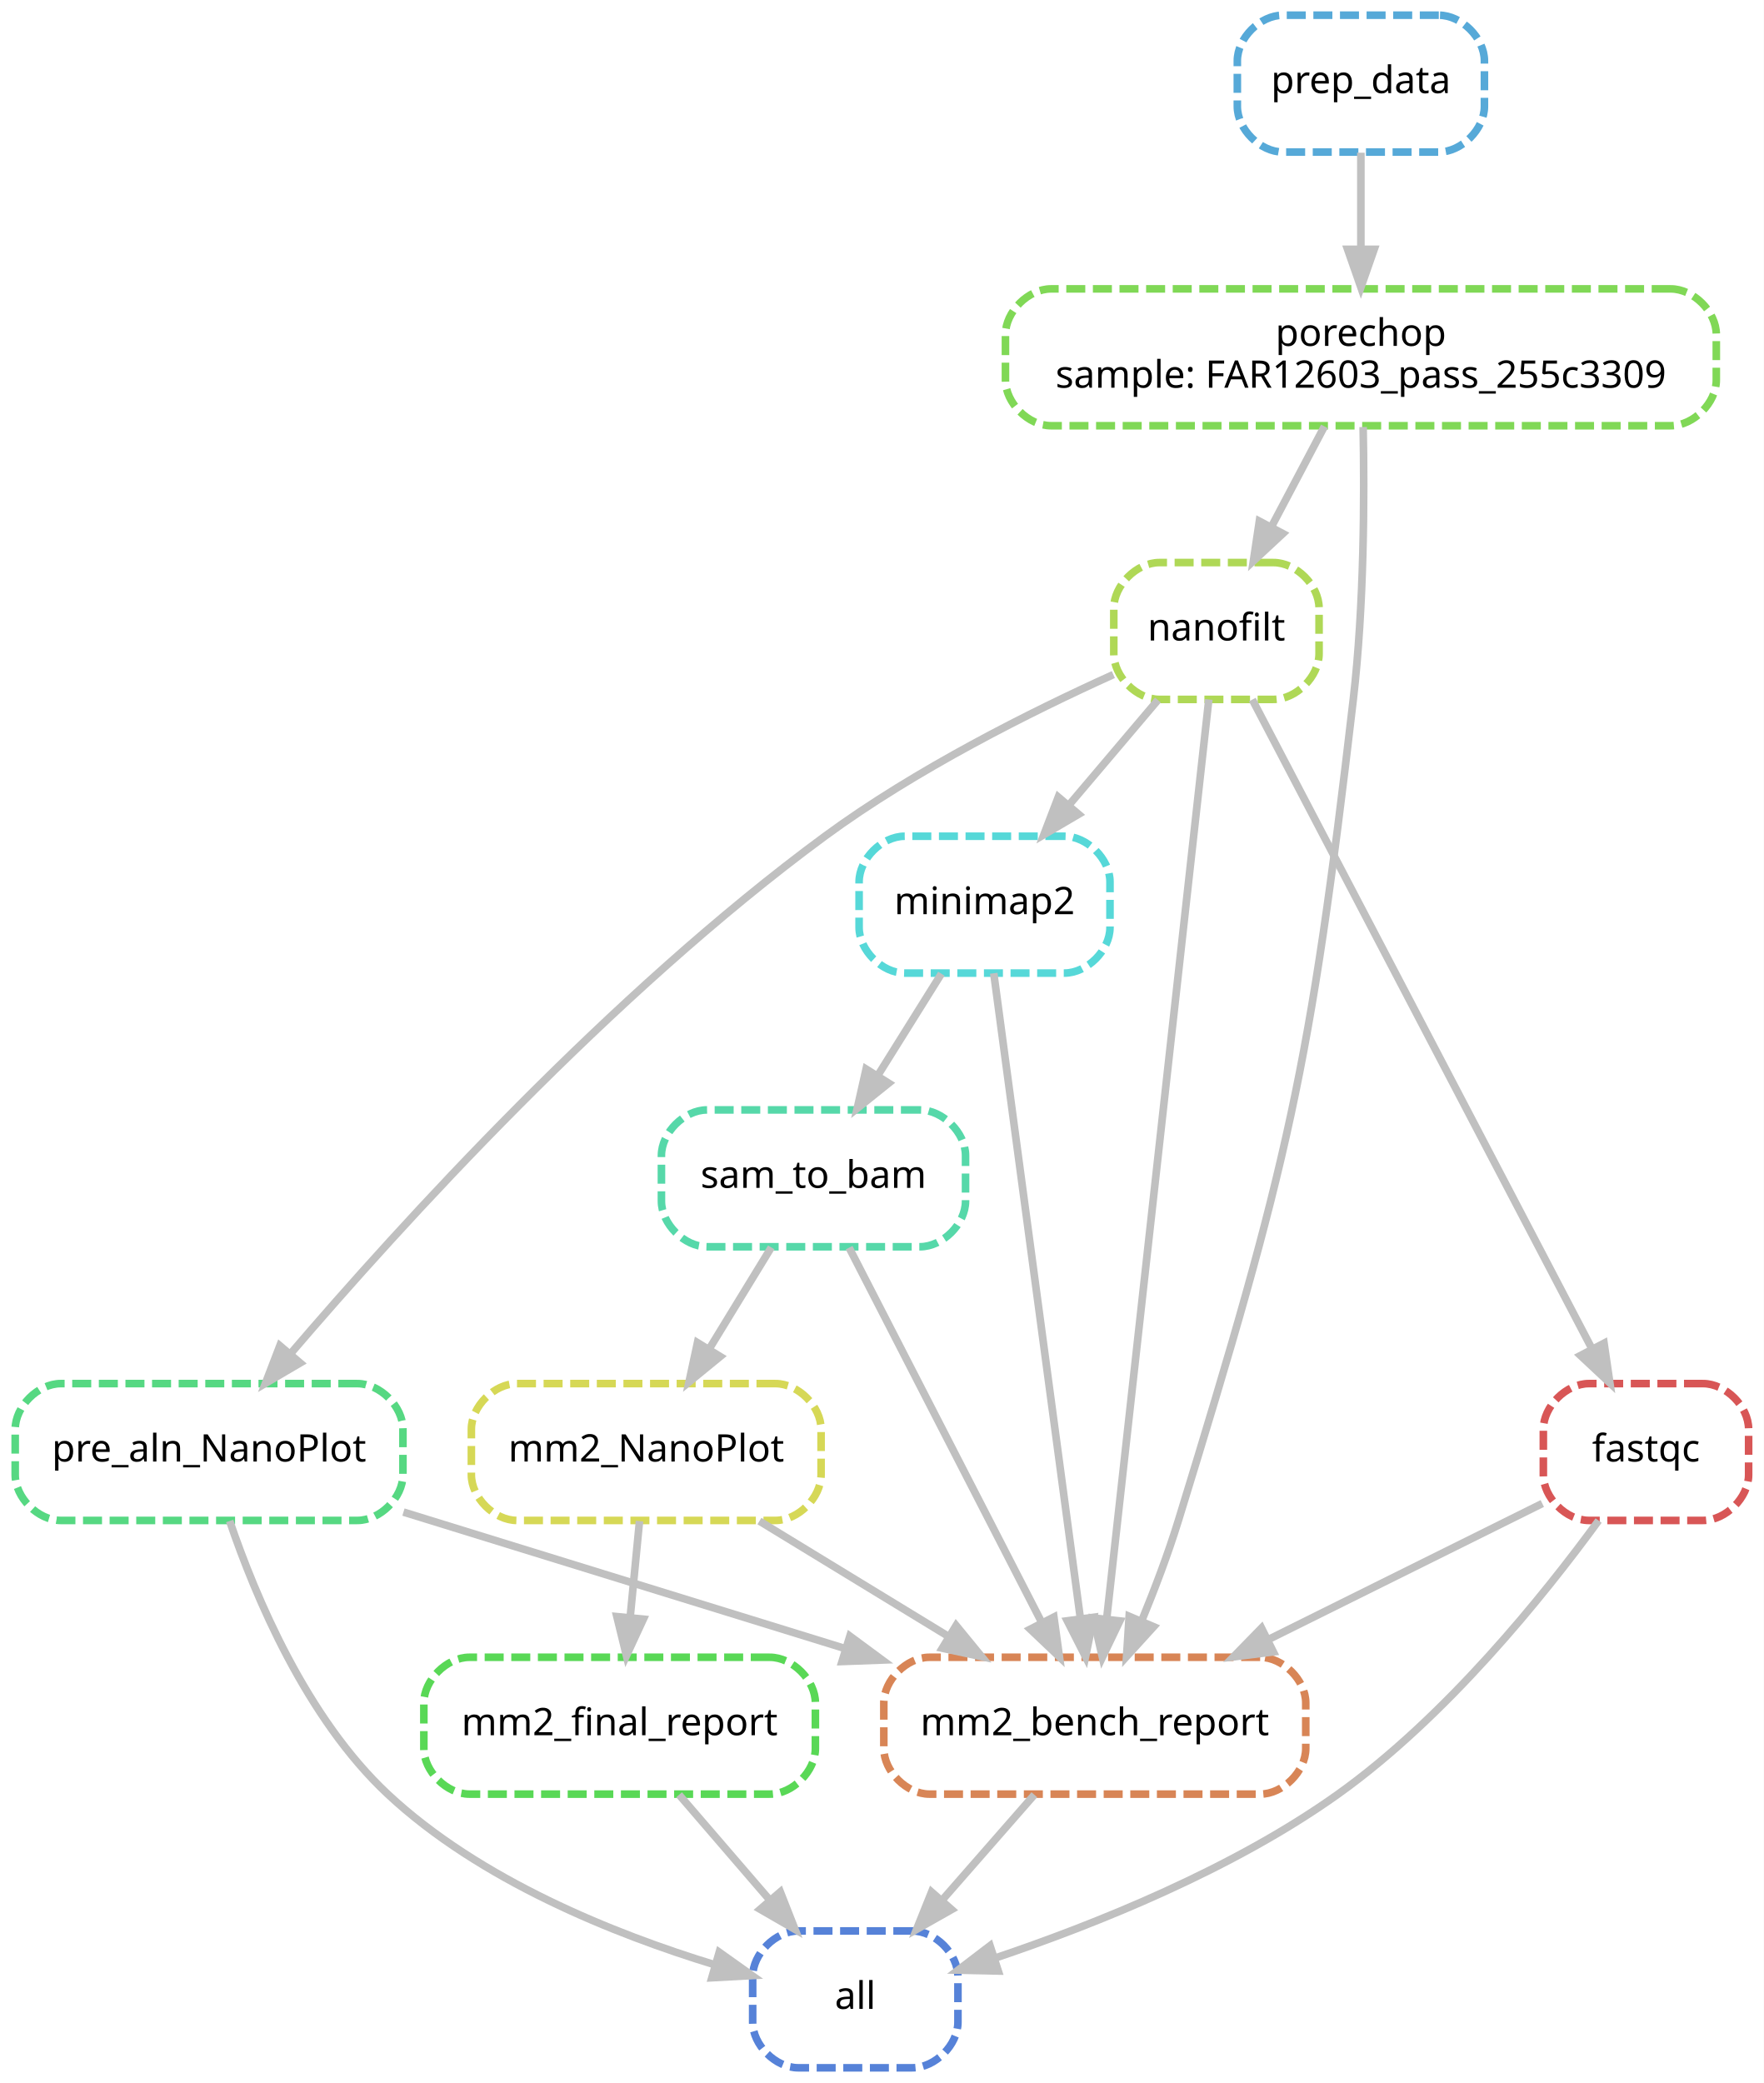
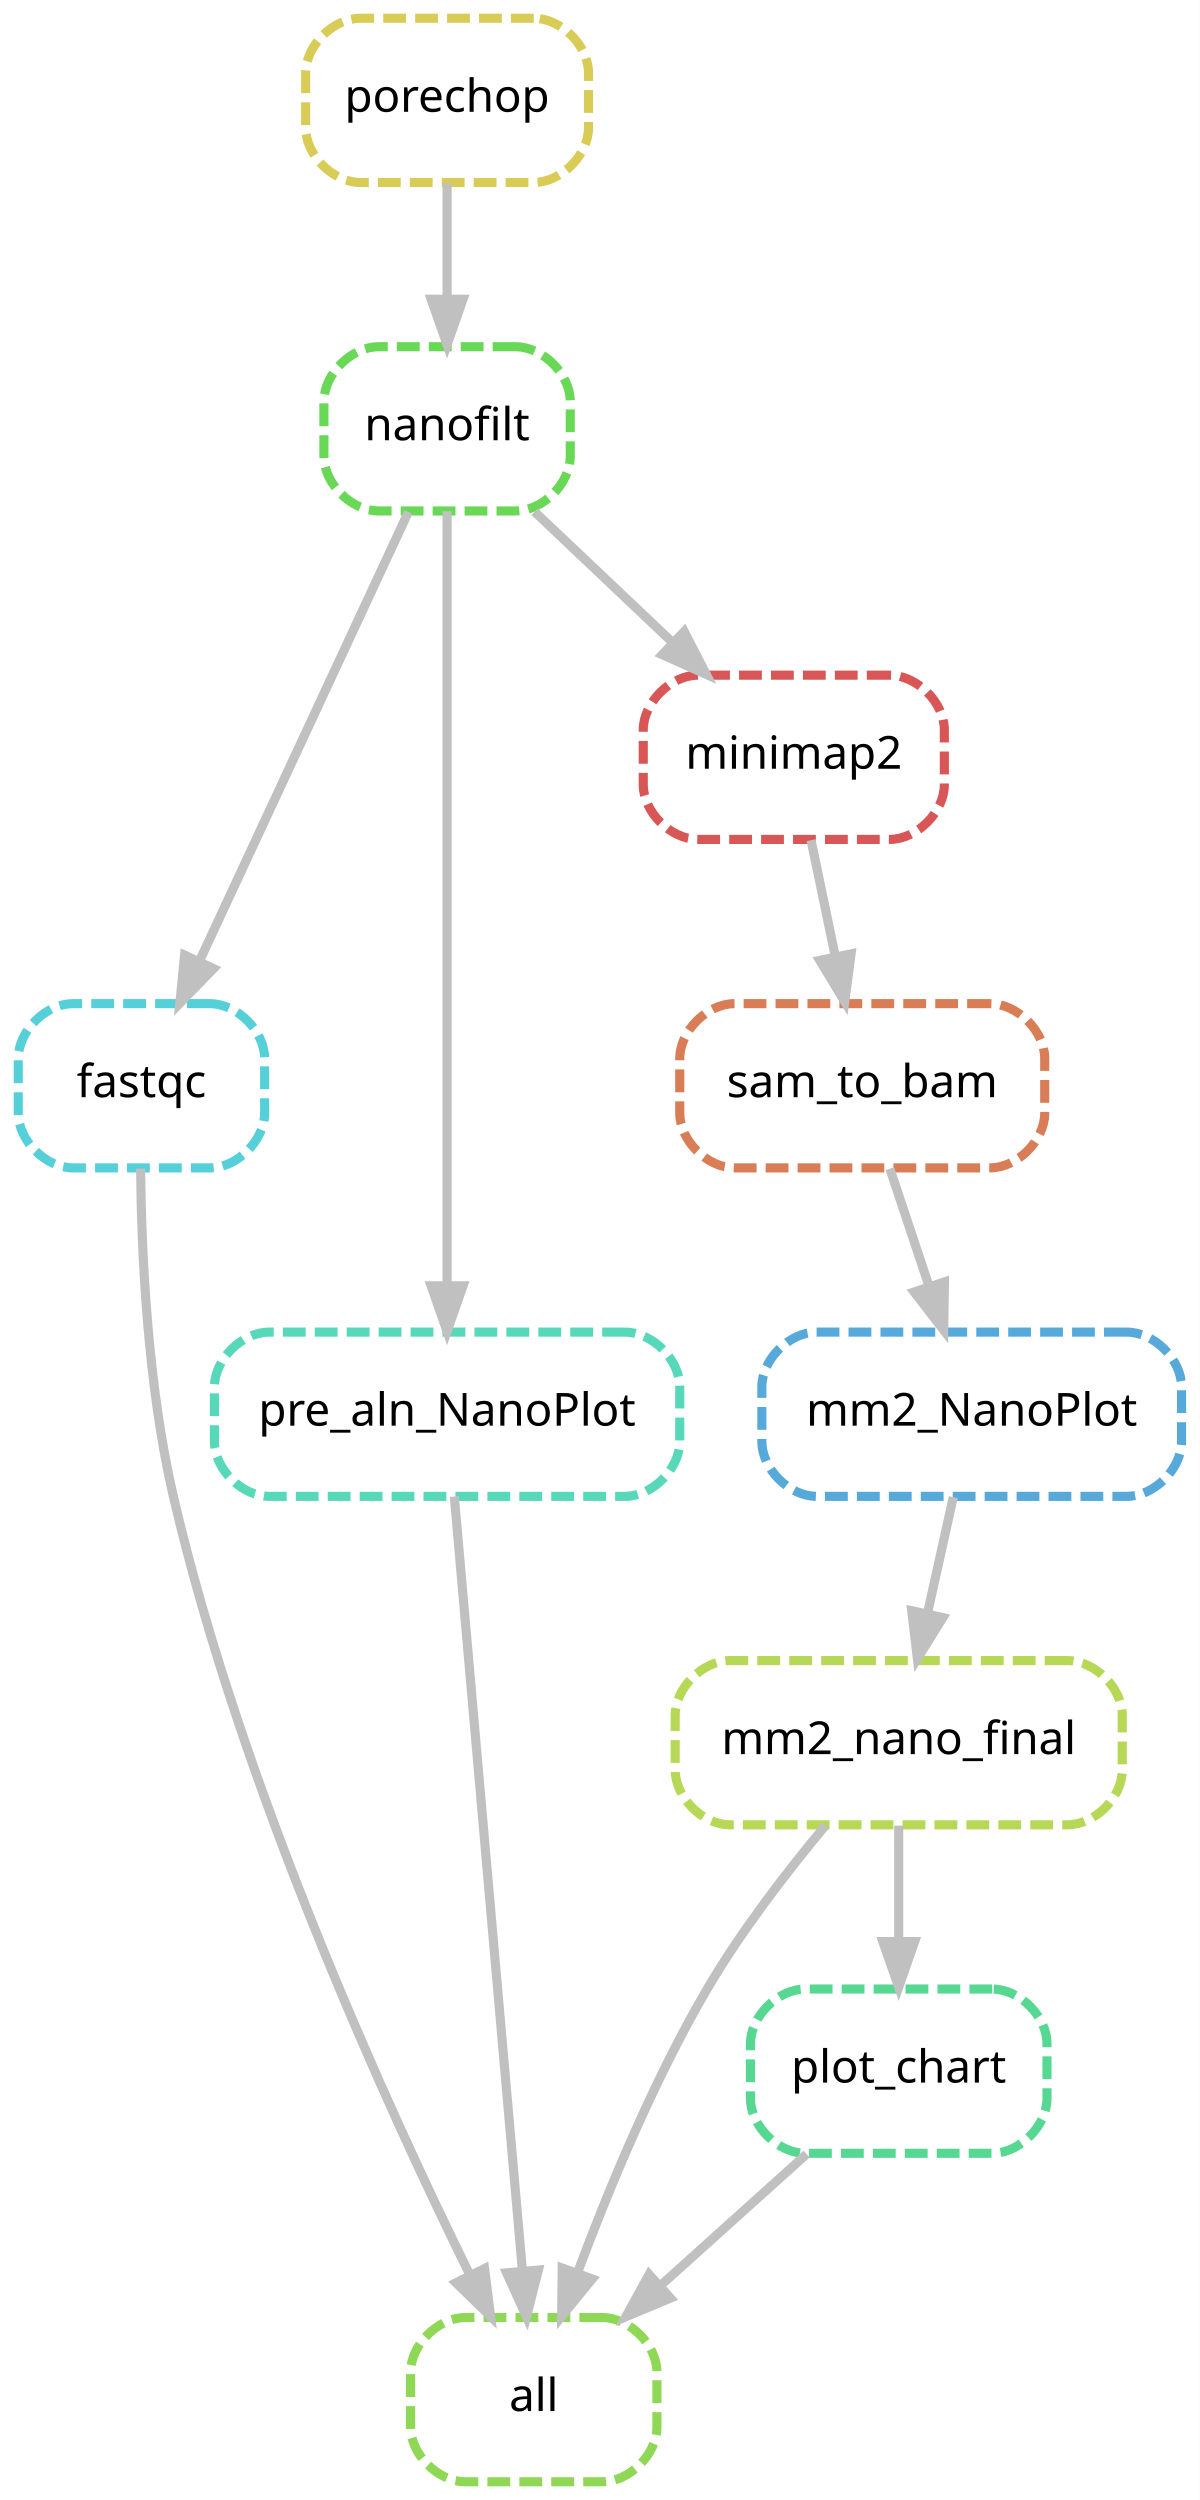
- <svg xmlns="http://www.w3.org/2000/svg" width="464pt" height="548pt" viewBox="0.00 0.00 464.00 548.00">
+ <svg xmlns="http://www.w3.org/2000/svg" width="263pt" height="548pt" viewBox="0.00 0.00 263.00 548.00">
  <g id="graph0" class="graph" transform="scale(1 1) rotate(0) translate(4 544)">
-     <polygon fill="#ffffff" stroke="transparent" points="-4,4 -4,-544 460,-544 460,4 -4,4" />
+     <polygon fill="#ffffff" stroke="transparent" points="-4,4 -4,-544 259,-544 259,4 -4,4" />
    <g id="node1" class="node">
-       <path fill="none" stroke="#5682d8" stroke-width="2" stroke-dasharray="5,2" d="M236,-36C236,-36 206,-36 206,-36 200,-36 194,-30 194,-24 194,-24 194,-12 194,-12 194,-6 200,0 206,0 206,0 236,0 236,0 242,0 248,-6 248,-12 248,-12 248,-24 248,-24 248,-30 242,-36 236,-36" />
-       <text text-anchor="middle" x="221" y="-15.5" font-family="sans" font-size="10.00" fill="#000000">all</text>
+       <path fill="none" stroke="#8fd856" stroke-width="2" stroke-dasharray="5,2" d="M128,-36C128,-36 98,-36 98,-36 92,-36 86,-30 86,-24 86,-24 86,-12 86,-12 86,-6 92,0 98,0 98,0 128,0 128,0 134,0 140,-6 140,-12 140,-12 140,-24 140,-24 140,-30 134,-36 128,-36" />
+       <text text-anchor="middle" x="113" y="-15.5" font-family="sans" font-size="10.00" fill="#000000">all</text>
    </g>
    <g id="node2" class="node">
-       <path fill="none" stroke="#d85656" stroke-width="2" stroke-dasharray="5,2" d="M444,-180C444,-180 414,-180 414,-180 408,-180 402,-174 402,-168 402,-168 402,-156 402,-156 402,-150 408,-144 414,-144 414,-144 444,-144 444,-144 450,-144 456,-150 456,-156 456,-156 456,-168 456,-168 456,-174 450,-180 444,-180" />
-       <text text-anchor="middle" x="429" y="-159.5" font-family="sans" font-size="10.00" fill="#000000">fastqc</text>
+       <path fill="none" stroke="#56d0d8" stroke-width="2" stroke-dasharray="5,2" d="M42,-324C42,-324 12,-324 12,-324 6,-324 0,-318 0,-312 0,-312 0,-300 0,-300 0,-294 6,-288 12,-288 12,-288 42,-288 42,-288 48,-288 54,-294 54,-300 54,-300 54,-312 54,-312 54,-318 48,-324 42,-324" />
+       <text text-anchor="middle" x="27" y="-303.5" font-family="sans" font-size="10.00" fill="#000000">fastqc</text>
    </g>
    <g id="edge1" class="edge">
-       <path fill="none" stroke="#c0c0c0" stroke-width="2" d="M416.536,-143.968C402.027,-124.099 376.4,-92.276 348,-72 320.335,-52.249 284.327,-37.805 257.721,-28.851" />
-       <polygon fill="#c0c0c0" stroke="#c0c0c0" stroke-width="2" points="258.614,-25.461 248.021,-25.689 256.444,-32.116 258.614,-25.461" />
-     </g>
-     <g id="node11" class="node">
-       <path fill="none" stroke="#d88556" stroke-width="2" stroke-dasharray="5,2" d="M327.5,-108C327.5,-108 240.5,-108 240.5,-108 234.5,-108 228.5,-102 228.5,-96 228.5,-96 228.5,-84 228.5,-84 228.5,-78 234.5,-72 240.5,-72 240.5,-72 327.5,-72 327.5,-72 333.5,-72 339.5,-78 339.5,-84 339.5,-84 339.5,-96 339.5,-96 339.5,-102 333.5,-108 327.5,-108" />
-       <text text-anchor="middle" x="284" y="-87.5" font-family="sans" font-size="10.00" fill="#000000">mm2_bench_report</text>
-     </g>
-     <g id="edge13" class="edge">
-       <path fill="none" stroke="#c0c0c0" stroke-width="2" d="M401.727,-148.457C381.448,-138.388 353.31,-124.416 329.627,-112.656" />
-       <polygon fill="#c0c0c0" stroke="#c0c0c0" stroke-width="2" points="330.974,-109.417 320.461,-108.105 327.861,-115.687 330.974,-109.417" />
+       <path fill="none" stroke="#c0c0c0" stroke-width="2" d="M26.817,-287.827C27.003,-269.474 28.317,-240.423 34,-216 48.745,-152.632 80.491,-82.928 98.937,-45.469" />
+       <polygon fill="#c0c0c0" stroke="#c0c0c0" stroke-width="2" points="102.215,-46.739 103.541,-36.227 95.949,-43.617 102.215,-46.739" />
    </g>
    <g id="node3" class="node">
-       <path fill="none" stroke="#afd856" stroke-width="2" stroke-dasharray="5,2" d="M331,-396C331,-396 301,-396 301,-396 295,-396 289,-390 289,-384 289,-384 289,-372 289,-372 289,-366 295,-360 301,-360 301,-360 331,-360 331,-360 337,-360 343,-366 343,-372 343,-372 343,-384 343,-384 343,-390 337,-396 331,-396" />
-       <text text-anchor="middle" x="316" y="-375.5" font-family="sans" font-size="10.00" fill="#000000">nanofilt</text>
+       <path fill="none" stroke="#68d856" stroke-width="2" stroke-dasharray="5,2" d="M109,-468C109,-468 79,-468 79,-468 73,-468 67,-462 67,-456 67,-456 67,-444 67,-444 67,-438 73,-432 79,-432 79,-432 109,-432 109,-432 115,-432 121,-438 121,-444 121,-444 121,-456 121,-456 121,-462 115,-468 109,-468" />
+       <text text-anchor="middle" x="94" y="-447.5" font-family="sans" font-size="10.00" fill="#000000">nanofilt</text>
    </g>
    <g id="edge5" class="edge">
-       <path fill="none" stroke="#c0c0c0" stroke-width="2" d="M325.44,-359.955C345.257,-322.076 391.291,-234.082 414.732,-189.274" />
-       <polygon fill="#c0c0c0" stroke="#c0c0c0" stroke-width="2" points="417.973,-190.628 419.507,-180.145 411.771,-187.383 417.973,-190.628" />
+       <path fill="none" stroke="#c0c0c0" stroke-width="2" d="M85.514,-431.762C73.936,-406.876 53.094,-362.082 39.663,-333.216" />
+       <polygon fill="#c0c0c0" stroke="#c0c0c0" stroke-width="2" points="42.809,-331.68 35.417,-324.09 36.462,-334.633 42.809,-331.68" />
+     </g>
+     <g id="node5" class="node">
+       <path fill="none" stroke="#56d8b9" stroke-width="2" stroke-dasharray="5,2" d="M133,-252C133,-252 55,-252 55,-252 49,-252 43,-246 43,-240 43,-240 43,-228 43,-228 43,-222 49,-216 55,-216 55,-216 133,-216 133,-216 139,-216 145,-222 145,-228 145,-228 145,-240 145,-240 145,-246 139,-252 133,-252" />
+       <text text-anchor="middle" x="94" y="-231.5" font-family="sans" font-size="10.00" fill="#000000">pre_aln_NanoPlot</text>
+     </g>
+     <g id="edge7" class="edge">
+       <path fill="none" stroke="#c0c0c0" stroke-width="2" d="M94,-431.955C94,-394.394 94,-307.554 94,-262.41" />
+       <polygon fill="#c0c0c0" stroke="#c0c0c0" stroke-width="2" points="97.5,-262.145 94,-252.145 90.5,-262.145 97.5,-262.145" />
+     </g>
+     <g id="node9" class="node">
+       <path fill="none" stroke="#d85656" stroke-width="2" stroke-dasharray="5,2" d="M191,-396C191,-396 149,-396 149,-396 143,-396 137,-390 137,-384 137,-384 137,-372 137,-372 137,-366 143,-360 149,-360 149,-360 191,-360 191,-360 197,-360 203,-366 203,-372 203,-372 203,-384 203,-384 203,-390 197,-396 191,-396" />
+       <text text-anchor="middle" x="170" y="-375.5" font-family="sans" font-size="10.00" fill="#000000">minimap2</text>
+     </g>
+     <g id="edge11" class="edge">
+       <path fill="none" stroke="#c0c0c0" stroke-width="2" d="M113.178,-431.831C122.359,-423.134 133.501,-412.578 143.478,-403.127" />
+       <polygon fill="#c0c0c0" stroke="#c0c0c0" stroke-width="2" points="145.976,-405.581 150.828,-396.163 141.161,-400.5 145.976,-405.581" />
+     </g>
+     <g id="node4" class="node">
+       <path fill="none" stroke="#d8cb56" stroke-width="2" stroke-dasharray="5,2" d="M113,-540C113,-540 75,-540 75,-540 69,-540 63,-534 63,-528 63,-528 63,-516 63,-516 63,-510 69,-504 75,-504 75,-504 113,-504 113,-504 119,-504 125,-510 125,-516 125,-516 125,-528 125,-528 125,-534 119,-540 113,-540" />
+       <text text-anchor="middle" x="94" y="-519.5" font-family="sans" font-size="10.00" fill="#000000">porechop</text>
+     </g>
+     <g id="edge6" class="edge">
+       <path fill="none" stroke="#c0c0c0" stroke-width="2" d="M94,-503.831C94,-496.131 94,-486.974 94,-478.417" />
+       <polygon fill="#c0c0c0" stroke="#c0c0c0" stroke-width="2" points="97.5,-478.413 94,-468.413 90.5,-478.413 97.5,-478.413" />
+     </g>
+     <g id="edge2" class="edge">
+       <path fill="none" stroke="#c0c0c0" stroke-width="2" d="M95.587,-215.956C98.898,-178.314 106.562,-91.187 110.526,-46.125" />
+       <polygon fill="#c0c0c0" stroke="#c0c0c0" stroke-width="2" points="114.014,-46.413 111.404,-36.145 107.041,-45.8 114.014,-46.413" />
    </g>
    <g id="node6" class="node">
-       <path fill="none" stroke="#56d882" stroke-width="2" stroke-dasharray="5,2" d="M90,-180C90,-180 12,-180 12,-180 6,-180 0,-174 0,-168 0,-168 0,-156 0,-156 0,-150 6,-144 12,-144 12,-144 90,-144 90,-144 96,-144 102,-150 102,-156 102,-156 102,-168 102,-168 102,-174 96,-180 90,-180" />
-       <text text-anchor="middle" x="51" y="-159.5" font-family="sans" font-size="10.00" fill="#000000">pre_aln_NanoPlot</text>
+       <path fill="none" stroke="#b6d856" stroke-width="2" stroke-dasharray="5,2" d="M230,-180C230,-180 156,-180 156,-180 150,-180 144,-174 144,-168 144,-168 144,-156 144,-156 144,-150 150,-144 156,-144 156,-144 230,-144 230,-144 236,-144 242,-150 242,-156 242,-156 242,-168 242,-168 242,-174 236,-180 230,-180" />
+       <text text-anchor="middle" x="193" y="-159.5" font-family="sans" font-size="10.00" fill="#000000">mm2_nano_final</text>
+     </g>
+     <g id="edge3" class="edge">
+       <path fill="none" stroke="#c0c0c0" stroke-width="2" d="M176.957,-143.868C168.535,-133.771 158.449,-120.705 151,-108 139.347,-88.124 129.361,-64 122.554,-45.733" />
+       <polygon fill="#c0c0c0" stroke="#c0c0c0" stroke-width="2" points="125.814,-44.455 119.109,-36.251 119.235,-46.845 125.814,-44.455" />
+     </g>
+     <g id="node10" class="node">
+       <path fill="none" stroke="#56d892" stroke-width="2" stroke-dasharray="5,2" d="M213.5,-108C213.5,-108 172.5,-108 172.5,-108 166.5,-108 160.5,-102 160.5,-96 160.5,-96 160.5,-84 160.5,-84 160.5,-78 166.5,-72 172.5,-72 172.5,-72 213.5,-72 213.5,-72 219.5,-72 225.5,-78 225.5,-84 225.5,-84 225.5,-96 225.5,-96 225.5,-102 219.5,-108 213.5,-108" />
+       <text text-anchor="middle" x="193" y="-87.5" font-family="sans" font-size="10.00" fill="#000000">plot_chart</text>
+     </g>
+     <g id="edge12" class="edge">
+       <path fill="none" stroke="#c0c0c0" stroke-width="2" d="M193,-143.831C193,-136.131 193,-126.974 193,-118.417" />
+       <polygon fill="#c0c0c0" stroke="#c0c0c0" stroke-width="2" points="196.5,-118.413 193,-108.413 189.5,-118.413 196.5,-118.413" />
+     </g>
+     <g id="node7" class="node">
+       <path fill="none" stroke="#56a9d8" stroke-width="2" stroke-dasharray="5,2" d="M243,-252C243,-252 175,-252 175,-252 169,-252 163,-246 163,-240 163,-240 163,-228 163,-228 163,-222 169,-216 175,-216 175,-216 243,-216 243,-216 249,-216 255,-222 255,-228 255,-228 255,-240 255,-240 255,-246 249,-252 243,-252" />
+       <text text-anchor="middle" x="209" y="-231.5" font-family="sans" font-size="10.00" fill="#000000">mm2_NanoPlot</text>
    </g>
    <g id="edge8" class="edge">
-       <path fill="none" stroke="#c0c0c0" stroke-width="2" d="M288.886,-366.531C267.322,-356.78 236.91,-341.585 213,-324 156.787,-282.657 101.539,-221.898 72.333,-187.751" />
-       <polygon fill="#c0c0c0" stroke="#c0c0c0" stroke-width="2" points="74.961,-185.438 65.823,-180.075 69.622,-189.966 74.961,-185.438" />
-     </g>
-     <g id="node10" class="node">
-       <path fill="none" stroke="#56d8d8" stroke-width="2" stroke-dasharray="5,2" d="M276,-324C276,-324 234,-324 234,-324 228,-324 222,-318 222,-312 222,-312 222,-300 222,-300 222,-294 228,-288 234,-288 234,-288 276,-288 276,-288 282,-288 288,-294 288,-300 288,-300 288,-312 288,-312 288,-318 282,-324 276,-324" />
-       <text text-anchor="middle" x="255" y="-303.5" font-family="sans" font-size="10.00" fill="#000000">minimap2</text>
-     </g>
-     <g id="edge12" class="edge">
-       <path fill="none" stroke="#c0c0c0" stroke-width="2" d="M300.607,-359.831C293.51,-351.454 284.952,-341.353 277.176,-332.175" />
-       <polygon fill="#c0c0c0" stroke="#c0c0c0" stroke-width="2" points="279.735,-329.781 270.6,-324.413 274.394,-334.306 279.735,-329.781" />
-     </g>
-     <g id="edge16" class="edge">
-       <path fill="none" stroke="#c0c0c0" stroke-width="2" d="M313.998,-359.984C308.588,-311.294 293.644,-176.796 287.118,-118.057" />
-       <polygon fill="#c0c0c0" stroke="#c0c0c0" stroke-width="2" points="290.584,-117.561 286.001,-108.009 283.627,-118.334 290.584,-117.561" />
-     </g>
-     <g id="node4" class="node">
-       <path fill="none" stroke="#80d856" stroke-width="2" stroke-dasharray="5,2" d="M435.5,-468C435.5,-468 272.5,-468 272.5,-468 266.5,-468 260.5,-462 260.5,-456 260.5,-456 260.5,-444 260.5,-444 260.5,-438 266.5,-432 272.5,-432 272.5,-432 435.5,-432 435.5,-432 441.5,-432 447.5,-438 447.5,-444 447.5,-444 447.5,-456 447.5,-456 447.5,-462 441.5,-468 435.5,-468" />
-       <text text-anchor="middle" x="354" y="-453" font-family="sans" font-size="10.00" fill="#000000">porechop</text>
-       <text text-anchor="middle" x="354" y="-442" font-family="sans" font-size="10.00" fill="#000000">sample: FAR12603_pass_255c3309</text>
-     </g>
-     <g id="edge6" class="edge">
-       <path fill="none" stroke="#c0c0c0" stroke-width="2" d="M344.411,-431.831C340.168,-423.793 335.088,-414.167 330.404,-405.292" />
-       <polygon fill="#c0c0c0" stroke="#c0c0c0" stroke-width="2" points="333.481,-403.623 325.718,-396.413 327.29,-406.891 333.481,-403.623" />
-     </g>
-     <g id="edge19" class="edge">
-       <path fill="none" stroke="#c0c0c0" stroke-width="2" d="M354.595,-431.659C354.952,-413.423 354.877,-384.683 352,-360 340.637,-262.507 334.852,-237.817 306,-144 303.305,-135.237 299.764,-125.916 296.312,-117.529" />
-       <polygon fill="#c0c0c0" stroke="#c0c0c0" stroke-width="2" points="299.483,-116.041 292.357,-108.201 293.038,-118.774 299.483,-116.041" />
-     </g>
-     <g id="node5" class="node">
-       <path fill="none" stroke="#56a9d8" stroke-width="2" stroke-dasharray="5,2" d="M374.5,-540C374.5,-540 333.5,-540 333.5,-540 327.5,-540 321.5,-534 321.5,-528 321.5,-528 321.5,-516 321.5,-516 321.5,-510 327.5,-504 333.5,-504 333.5,-504 374.5,-504 374.5,-504 380.5,-504 386.5,-510 386.5,-516 386.5,-516 386.5,-528 386.5,-528 386.5,-534 380.5,-540 374.5,-540" />
-       <text text-anchor="middle" x="354" y="-519.5" font-family="sans" font-size="10.00" fill="#000000">prep_data</text>
-     </g>
-     <g id="edge7" class="edge">
-       <path fill="none" stroke="#c0c0c0" stroke-width="2" d="M354,-503.831C354,-496.131 354,-486.974 354,-478.417" />
-       <polygon fill="#c0c0c0" stroke="#c0c0c0" stroke-width="2" points="357.5,-478.413 354,-468.413 350.5,-478.413 357.5,-478.413" />
-     </g>
-     <g id="edge2" class="edge">
-       <path fill="none" stroke="#c0c0c0" stroke-width="2" d="M56.416,-143.859C63.206,-123.891 76.622,-91.98 98,-72 122.249,-49.337 157.551,-35.183 184.122,-27.081" />
-       <polygon fill="#c0c0c0" stroke="#c0c0c0" stroke-width="2" points="185.205,-30.411 193.837,-24.267 183.258,-23.688 185.205,-30.411" />
-     </g>
-     <g id="edge18" class="edge">
-       <path fill="none" stroke="#c0c0c0" stroke-width="2" d="M102.133,-146.199C136.319,-135.635 181.608,-121.641 218.439,-110.259" />
-       <polygon fill="#c0c0c0" stroke="#c0c0c0" stroke-width="2" points="219.575,-113.572 228.096,-107.275 217.508,-106.884 219.575,-113.572" />
-     </g>
-     <g id="node7" class="node">
-       <path fill="none" stroke="#59d856" stroke-width="2" stroke-dasharray="5,2" d="M198.5,-108C198.5,-108 119.5,-108 119.5,-108 113.5,-108 107.5,-102 107.5,-96 107.5,-96 107.5,-84 107.5,-84 107.5,-78 113.5,-72 119.5,-72 119.5,-72 198.5,-72 198.5,-72 204.5,-72 210.5,-78 210.5,-84 210.5,-84 210.5,-96 210.5,-96 210.5,-102 204.5,-108 198.5,-108" />
-       <text text-anchor="middle" x="159" y="-87.5" font-family="sans" font-size="10.00" fill="#000000">mm2_final_report</text>
-     </g>
-     <g id="edge3" class="edge">
-       <path fill="none" stroke="#c0c0c0" stroke-width="2" d="M174.645,-71.831C181.859,-63.454 190.557,-53.353 198.46,-44.175" />
-       <polygon fill="#c0c0c0" stroke="#c0c0c0" stroke-width="2" points="201.271,-46.275 205.144,-36.413 195.967,-41.707 201.271,-46.275" />
+       <path fill="none" stroke="#c0c0c0" stroke-width="2" d="M204.963,-215.831C203.251,-208.131 201.216,-198.974 199.315,-190.417" />
+       <polygon fill="#c0c0c0" stroke="#c0c0c0" stroke-width="2" points="202.678,-189.416 197.092,-180.413 195.845,-190.934 202.678,-189.416" />
    </g>
    <g id="node8" class="node">
-       <path fill="none" stroke="#d6d856" stroke-width="2" stroke-dasharray="5,2" d="M200,-180C200,-180 132,-180 132,-180 126,-180 120,-174 120,-168 120,-168 120,-156 120,-156 120,-150 126,-144 132,-144 132,-144 200,-144 200,-144 206,-144 212,-150 212,-156 212,-156 212,-168 212,-168 212,-174 206,-180 200,-180" />
-       <text text-anchor="middle" x="166" y="-159.5" font-family="sans" font-size="10.00" fill="#000000">mm2_NanoPlot</text>
+       <path fill="none" stroke="#d87d56" stroke-width="2" stroke-dasharray="5,2" d="M213,-324C213,-324 157,-324 157,-324 151,-324 145,-318 145,-312 145,-312 145,-300 145,-300 145,-294 151,-288 157,-288 157,-288 213,-288 213,-288 219,-288 225,-294 225,-300 225,-300 225,-312 225,-312 225,-318 219,-324 213,-324" />
+       <text text-anchor="middle" x="185" y="-303.5" font-family="sans" font-size="10.00" fill="#000000">sam_to_bam</text>
    </g>
    <g id="edge9" class="edge">
-       <path fill="none" stroke="#c0c0c0" stroke-width="2" d="M164.234,-143.831C163.485,-136.131 162.595,-126.974 161.763,-118.417" />
-       <polygon fill="#c0c0c0" stroke="#c0c0c0" stroke-width="2" points="165.242,-118.028 160.79,-108.413 158.274,-118.705 165.242,-118.028" />
-     </g>
-     <g id="edge17" class="edge">
-       <path fill="none" stroke="#c0c0c0" stroke-width="2" d="M195.776,-143.831C210.869,-134.622 229.376,-123.33 245.534,-113.471" />
-       <polygon fill="#c0c0c0" stroke="#c0c0c0" stroke-width="2" points="247.52,-116.359 254.233,-108.163 243.874,-110.384 247.52,-116.359" />
-     </g>
-     <g id="node9" class="node">
-       <path fill="none" stroke="#56d8a9" stroke-width="2" stroke-dasharray="5,2" d="M238,-252C238,-252 182,-252 182,-252 176,-252 170,-246 170,-240 170,-240 170,-228 170,-228 170,-222 176,-216 182,-216 182,-216 238,-216 238,-216 244,-216 250,-222 250,-228 250,-228 250,-240 250,-240 250,-246 244,-252 238,-252" />
-       <text text-anchor="middle" x="210" y="-231.5" font-family="sans" font-size="10.00" fill="#000000">sam_to_bam</text>
+       <path fill="none" stroke="#c0c0c0" stroke-width="2" d="M191.056,-287.831C193.651,-280.046 196.742,-270.773 199.622,-262.135" />
+       <polygon fill="#c0c0c0" stroke="#c0c0c0" stroke-width="2" points="203.02,-263.007 202.862,-252.413 196.38,-260.793 203.02,-263.007" />
    </g>
    <g id="edge10" class="edge">
-       <path fill="none" stroke="#c0c0c0" stroke-width="2" d="M198.897,-215.831C193.933,-207.708 187.978,-197.964 182.507,-189.012" />
-       <polygon fill="#c0c0c0" stroke="#c0c0c0" stroke-width="2" points="185.454,-187.121 177.253,-180.413 179.481,-190.771 185.454,-187.121" />
-     </g>
-     <g id="edge15" class="edge">
-       <path fill="none" stroke="#c0c0c0" stroke-width="2" d="M219.372,-215.762C232.161,-190.876 255.18,-146.082 270.014,-117.216" />
-       <polygon fill="#c0c0c0" stroke="#c0c0c0" stroke-width="2" points="273.246,-118.584 274.704,-108.09 267.02,-115.384 273.246,-118.584" />
-     </g>
-     <g id="edge11" class="edge">
-       <path fill="none" stroke="#c0c0c0" stroke-width="2" d="M243.645,-287.831C238.567,-279.708 232.477,-269.964 226.882,-261.012" />
-       <polygon fill="#c0c0c0" stroke="#c0c0c0" stroke-width="2" points="229.776,-259.038 221.508,-252.413 223.84,-262.748 229.776,-259.038" />
-     </g>
-     <g id="edge14" class="edge">
-       <path fill="none" stroke="#c0c0c0" stroke-width="2" d="M257.423,-287.955C262.476,-250.314 274.174,-163.187 280.224,-118.125" />
-       <polygon fill="#c0c0c0" stroke="#c0c0c0" stroke-width="2" points="283.702,-118.522 281.564,-108.145 276.764,-117.59 283.702,-118.522" />
+       <path fill="none" stroke="#c0c0c0" stroke-width="2" d="M173.785,-359.831C175.389,-352.131 177.297,-342.974 179.08,-334.417" />
+       <polygon fill="#c0c0c0" stroke="#c0c0c0" stroke-width="2" points="182.551,-334.917 181.164,-324.413 175.698,-333.489 182.551,-334.917" />
    </g>
    <g id="edge4" class="edge">
-       <path fill="none" stroke="#c0c0c0" stroke-width="2" d="M268.102,-71.831C260.772,-63.454 251.934,-53.353 243.903,-44.175" />
-       <polygon fill="#c0c0c0" stroke="#c0c0c0" stroke-width="2" points="246.331,-41.634 237.112,-36.413 241.063,-46.244 246.331,-41.634" />
+       <path fill="none" stroke="#c0c0c0" stroke-width="2" d="M172.813,-71.831C163.149,-63.134 151.42,-52.578 140.918,-43.127" />
+       <polygon fill="#c0c0c0" stroke="#c0c0c0" stroke-width="2" points="142.955,-40.251 133.181,-36.163 138.273,-45.454 142.955,-40.251" />
    </g>
  </g>
</svg>
